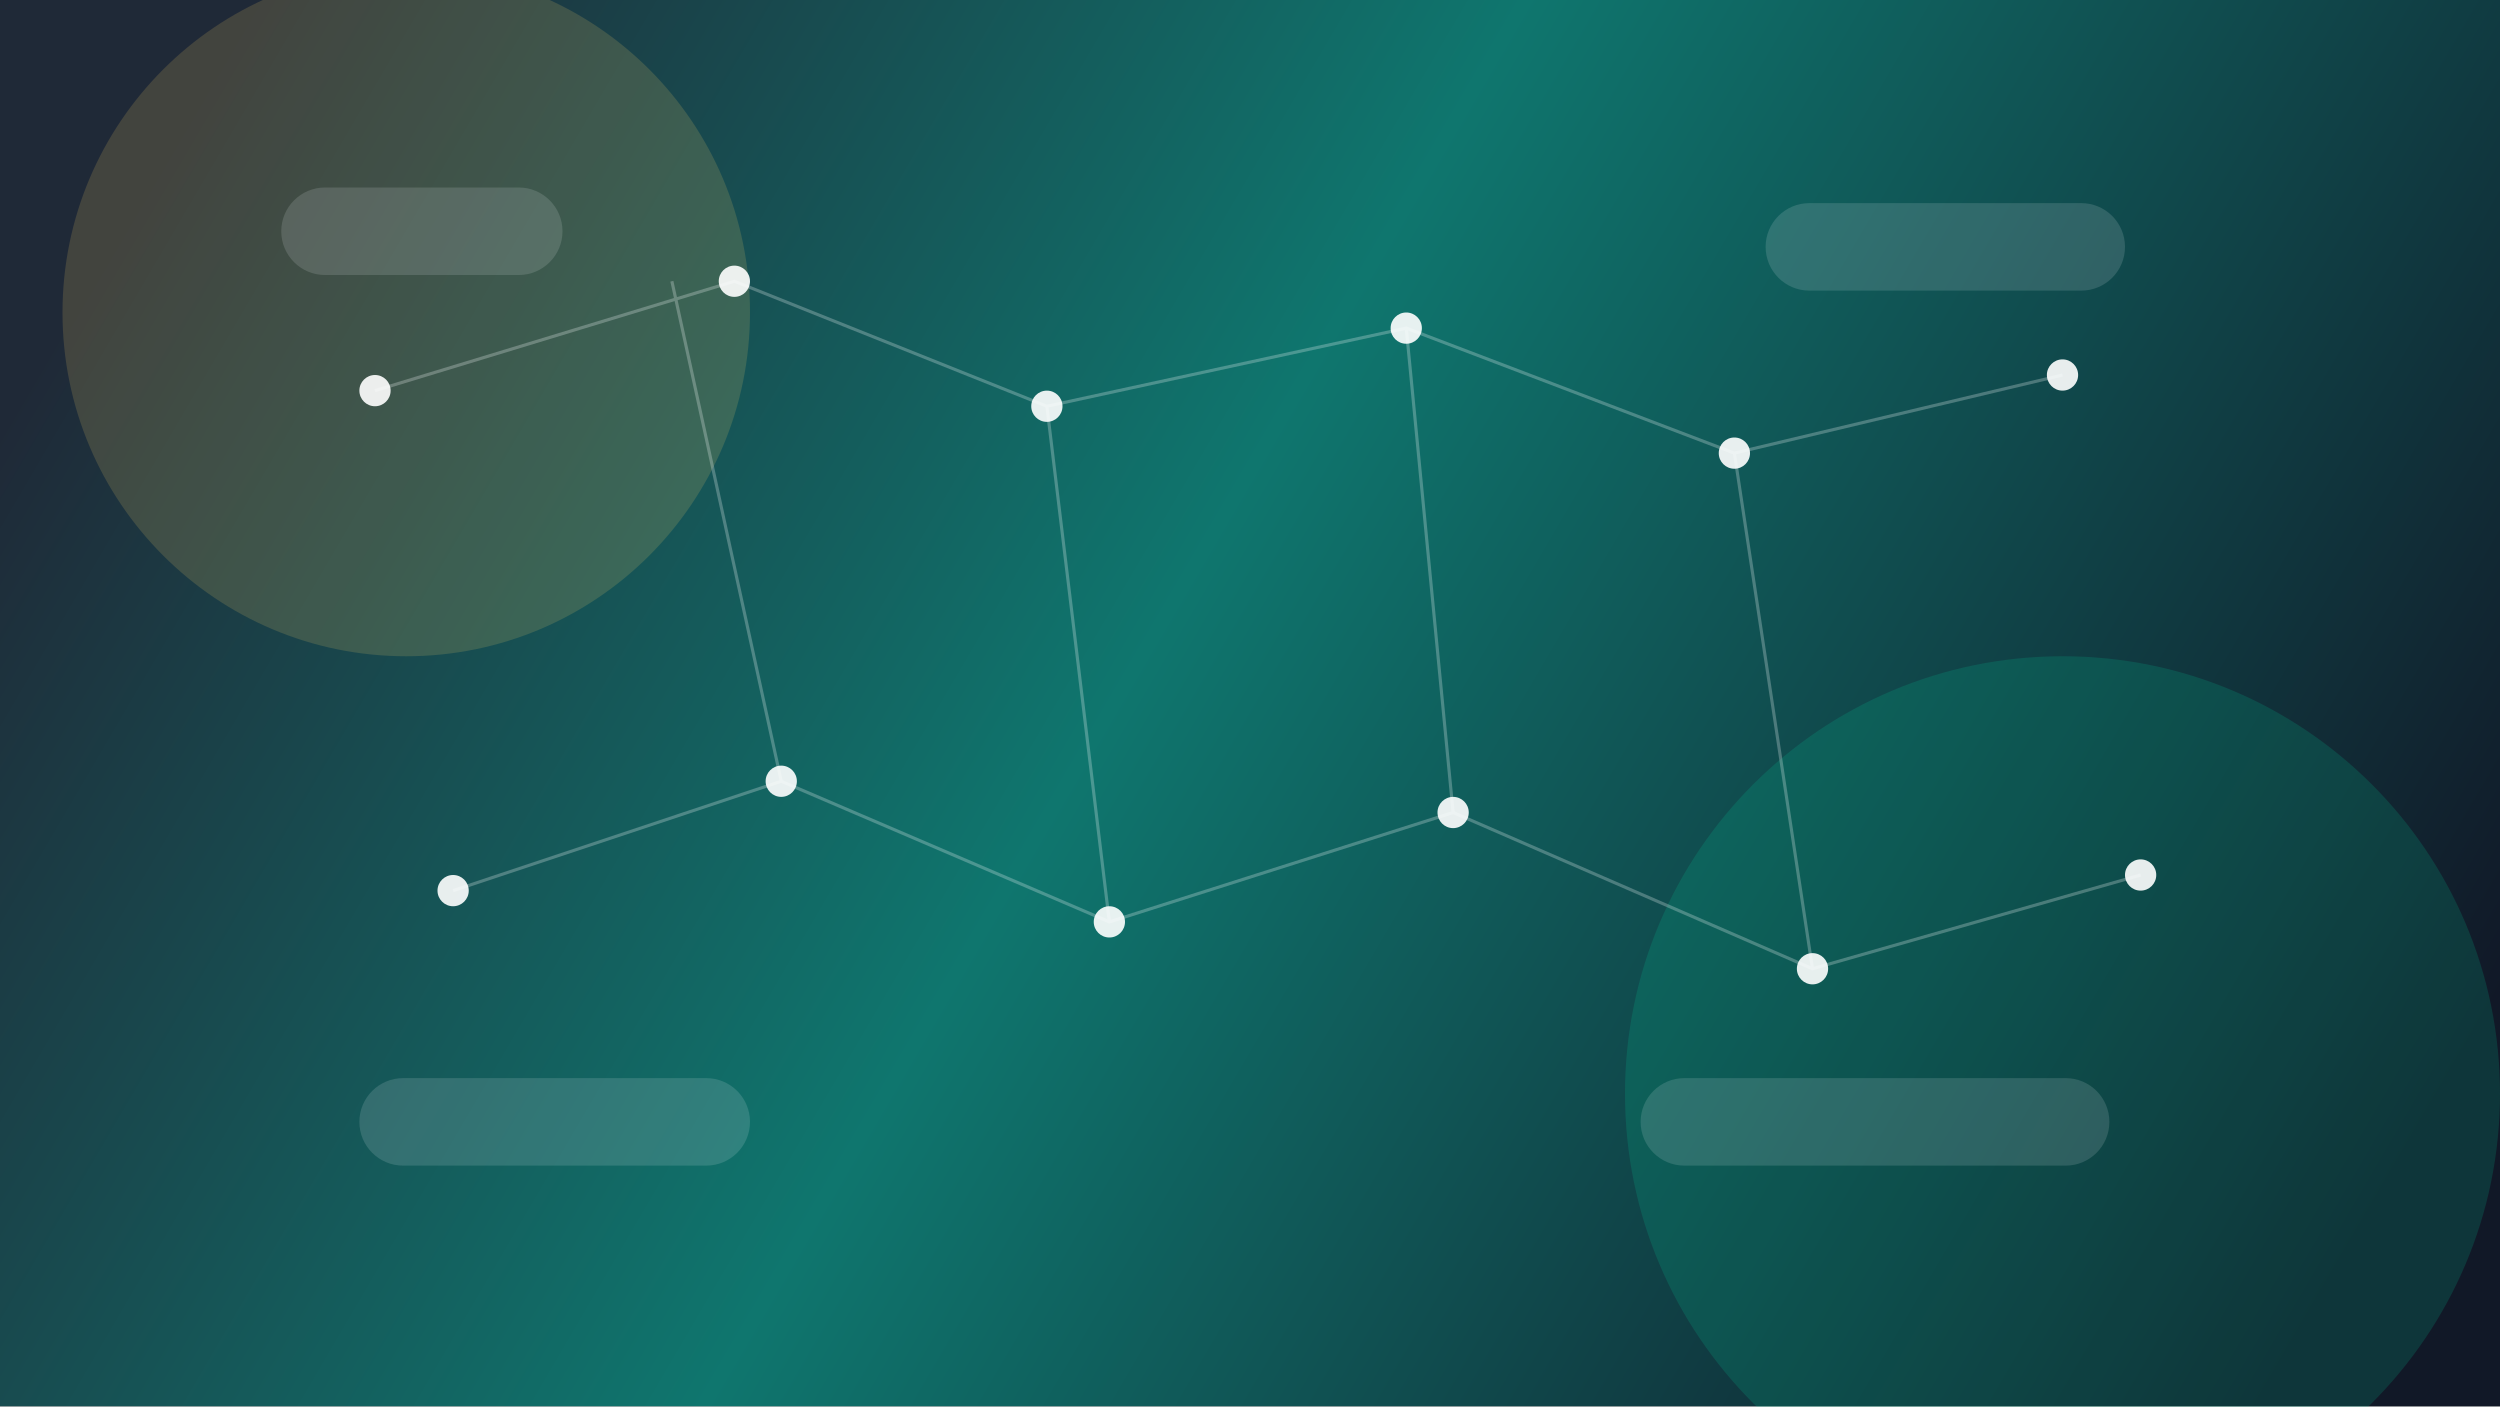
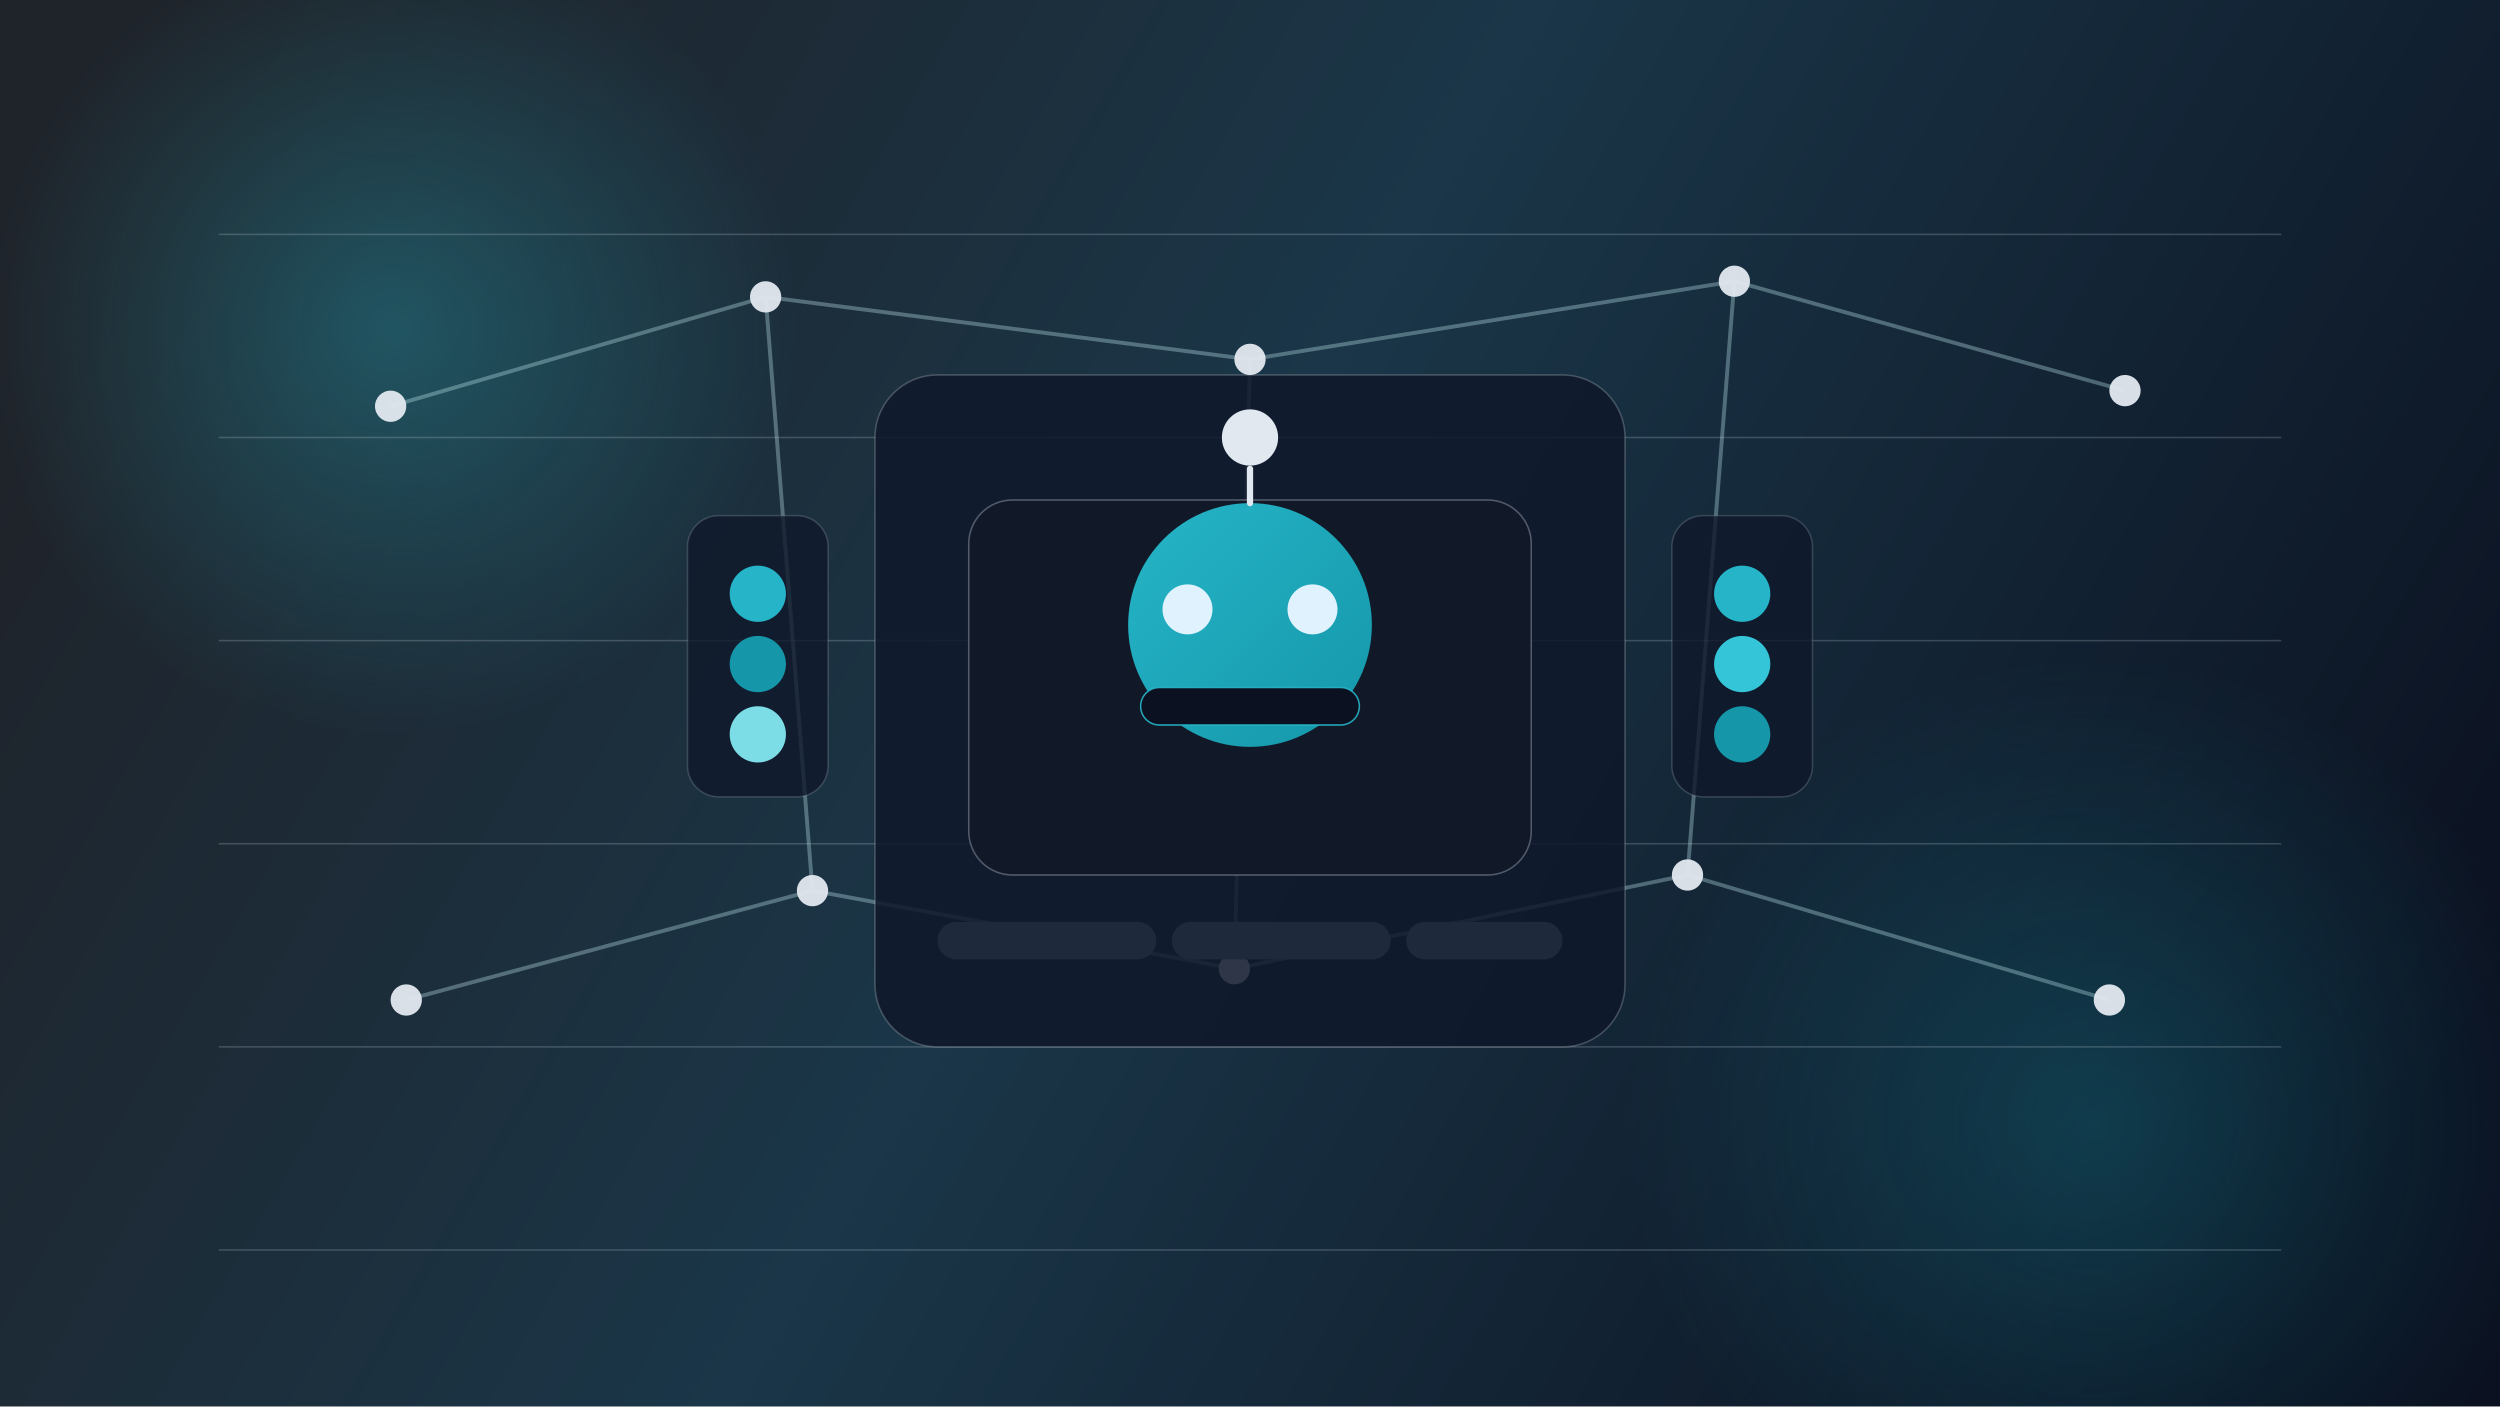
<svg xmlns="http://www.w3.org/2000/svg" width="1600" height="900" viewBox="0 0 1600 900" fill="none">
-   <rect width="1600" height="900" fill="#101418" />
+   <rect width="1600" height="900" fill="#0E141B" />
  <rect width="1600" height="900" fill="url(#bg)" />
-   <circle cx="260" cy="200" r="220" fill="#FFD166" fill-opacity="0.16" />
-   <circle cx="1320" cy="700" r="280" fill="#06D6A0" fill-opacity="0.16" />
-   <g opacity="0.26" stroke="#F8FAFC" stroke-width="2">
-     <path d="M240 250L470 180L670 260L900 210L1110 290L1320 240" />
-     <path d="M290 570L500 500L710 590L930 520L1160 620L1370 560" />
-     <path d="M430 180L500 500" />
-     <path d="M670 260L710 590" />
-     <path d="M900 210L930 520" />
-     <path d="M1110 290L1160 620" />
+   <circle cx="250" cy="210" r="260" fill="url(#glowL)" />
+   <circle cx="1340" cy="720" r="300" fill="url(#glowR)" />
+   <g opacity="0.2" stroke="#E2E8F0">
+     <path d="M140 150H1460" />
+     <path d="M140 280H1460" />
+     <path d="M140 410H1460" />
+     <path d="M140 540H1460" />
+     <path d="M140 670H1460" />
+     <path d="M140 800H1460" />
  </g>
-   <g fill="#FFFFFF" fill-opacity="0.9">
-     <circle cx="240" cy="250" r="10" />
-     <circle cx="470" cy="180" r="10" />
-     <circle cx="670" cy="260" r="10" />
-     <circle cx="900" cy="210" r="10" />
-     <circle cx="1110" cy="290" r="10" />
-     <circle cx="1320" cy="240" r="10" />
-     <circle cx="290" cy="570" r="10" />
-     <circle cx="500" cy="500" r="10" />
-     <circle cx="710" cy="590" r="10" />
-     <circle cx="930" cy="520" r="10" />
-     <circle cx="1160" cy="620" r="10" />
-     <circle cx="1370" cy="560" r="10" />
+   <g opacity="0.32" stroke="#CFFAFE" stroke-width="2.5">
+     <path d="M250 260L490 190L800 230L1110 180L1360 250" />
+     <path d="M260 640L520 570L790 620L1080 560L1350 640" />
+     <path d="M490 190L520 570" />
+     <path d="M800 230L790 620" />
+     <path d="M1110 180L1080 560" />
  </g>
-   <g opacity="0.14" fill="#F8FAFC">
-     <rect x="180" y="120" width="180" height="56" rx="28" />
-     <rect x="1130" y="130" width="230" height="56" rx="28" />
-     <rect x="230" y="690" width="250" height="56" rx="28" />
-     <rect x="1050" y="690" width="300" height="56" rx="28" />
+   <g fill="#E2E8F0" fill-opacity="0.95">
+     <circle cx="250" cy="260" r="10" />
+     <circle cx="490" cy="190" r="10" />
+     <circle cx="800" cy="230" r="10" />
+     <circle cx="1110" cy="180" r="10" />
+     <circle cx="1360" cy="250" r="10" />
+     <circle cx="260" cy="640" r="10" />
+     <circle cx="520" cy="570" r="10" />
+     <circle cx="790" cy="620" r="10" />
+     <circle cx="1080" cy="560" r="10" />
+     <circle cx="1350" cy="640" r="10" />
  </g>
+   <rect x="560" y="240" width="480" height="430" rx="40" fill="#0F172A" fill-opacity="0.84" stroke="#F8FAFC" stroke-opacity="0.22" />
+   <rect x="620" y="320" width="360" height="240" rx="28" fill="#111827" stroke="#CBD5E1" stroke-opacity="0.35" />
+   <circle cx="800" cy="400" r="78" fill="url(#face)" />
+   <circle cx="760" cy="390" r="16" fill="#E0F2FE" />
+   <circle cx="840" cy="390" r="16" fill="#E0F2FE" />
+   <rect x="730" y="440" width="140" height="24" rx="12" fill="#0B1120" stroke="#26B5C8" stroke-opacity="0.9" />
+   <circle cx="800" cy="280" r="18" fill="#E2E8F0" />
+   <path d="M800 300V322" stroke="#E2E8F0" stroke-width="4" stroke-linecap="round" />
+   <rect x="600" y="590" width="140" height="24" rx="12" fill="#1E293B" />
+   <rect x="750" y="590" width="140" height="24" rx="12" fill="#1E293B" />
+   <rect x="900" y="590" width="100" height="24" rx="12" fill="#1E293B" />
+   <rect x="440" y="330" width="90" height="180" rx="20" fill="#0F172A" fill-opacity="0.78" stroke="#CBD5E1" stroke-opacity="0.2" />
+   <circle cx="485" cy="380" r="18" fill="#26B5C8" />
+   <circle cx="485" cy="425" r="18" fill="#1596A9" />
+   <circle cx="485" cy="470" r="18" fill="#7DDDE7" />
+   <rect x="1070" y="330" width="90" height="180" rx="20" fill="#0F172A" fill-opacity="0.78" stroke="#CBD5E1" stroke-opacity="0.2" />
+   <circle cx="1115" cy="380" r="18" fill="#26B5C8" />
+   <circle cx="1115" cy="425" r="18" fill="#34C6D8" />
+   <circle cx="1115" cy="470" r="18" fill="#1596A9" />
  <defs>
-     <linearGradient id="bg" x1="120" y1="70" x2="1470" y2="860" gradientUnits="userSpaceOnUse">
-       <stop stop-color="#1F2937" />
-       <stop offset="0.45" stop-color="#0F766E" />
-       <stop offset="1" stop-color="#111827" />
+     <linearGradient id="bg" x1="130" y1="80" x2="1470" y2="860" gradientUnits="userSpaceOnUse">
+       <stop stop-color="#1F232A" />
+       <stop offset="0.45" stop-color="#1A3648" />
+       <stop offset="1" stop-color="#0B1120" />
+     </linearGradient>
+     <radialGradient id="glowL" cx="0" cy="0" r="1" gradientUnits="userSpaceOnUse" gradientTransform="translate(250 210) rotate(90) scale(260)">
+       <stop stop-color="#26B5C8" stop-opacity="0.32" />
+       <stop offset="1" stop-color="#26B5C8" stop-opacity="0" />
+     </radialGradient>
+     <radialGradient id="glowR" cx="0" cy="0" r="1" gradientUnits="userSpaceOnUse" gradientTransform="translate(1340 720) rotate(90) scale(300)">
+       <stop stop-color="#1596A9" stop-opacity="0.28" />
+       <stop offset="1" stop-color="#1596A9" stop-opacity="0" />
+     </radialGradient>
+     <linearGradient id="face" x1="722" y1="322" x2="878" y2="478" gradientUnits="userSpaceOnUse">
+       <stop stop-color="#26B5C8" />
+       <stop offset="1" stop-color="#1596A9" />
    </linearGradient>
  </defs>
</svg>
